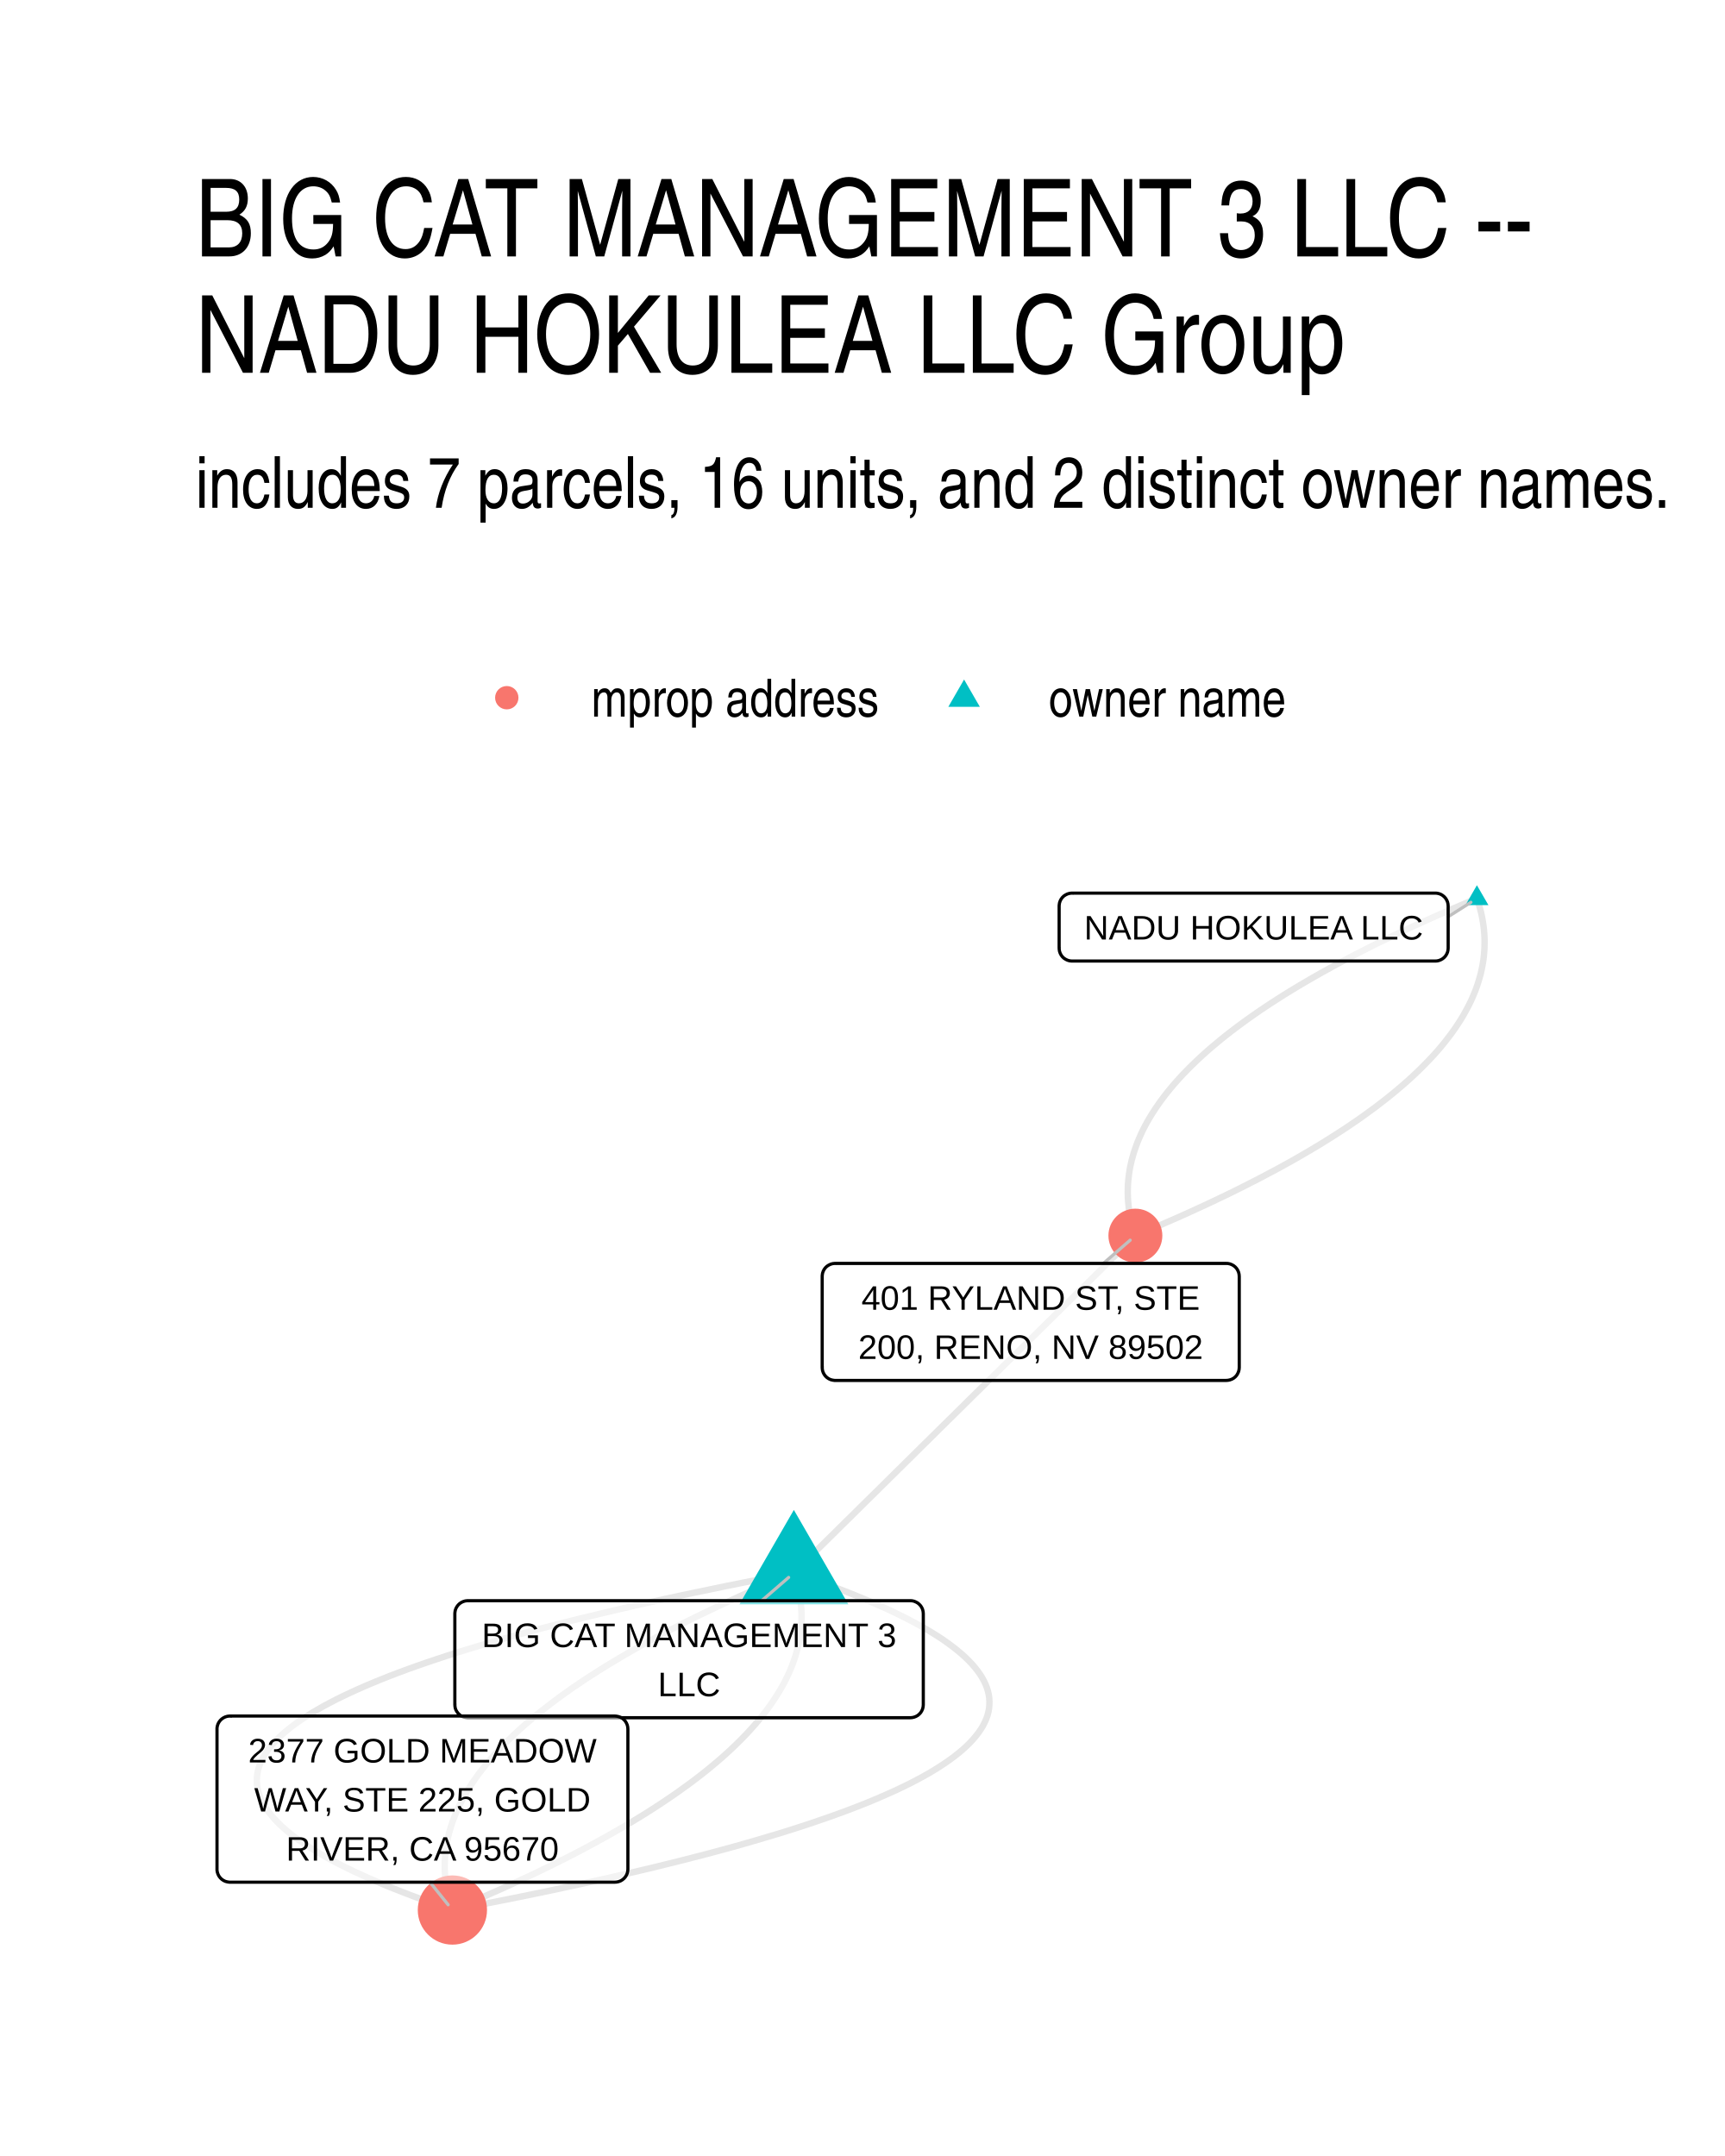
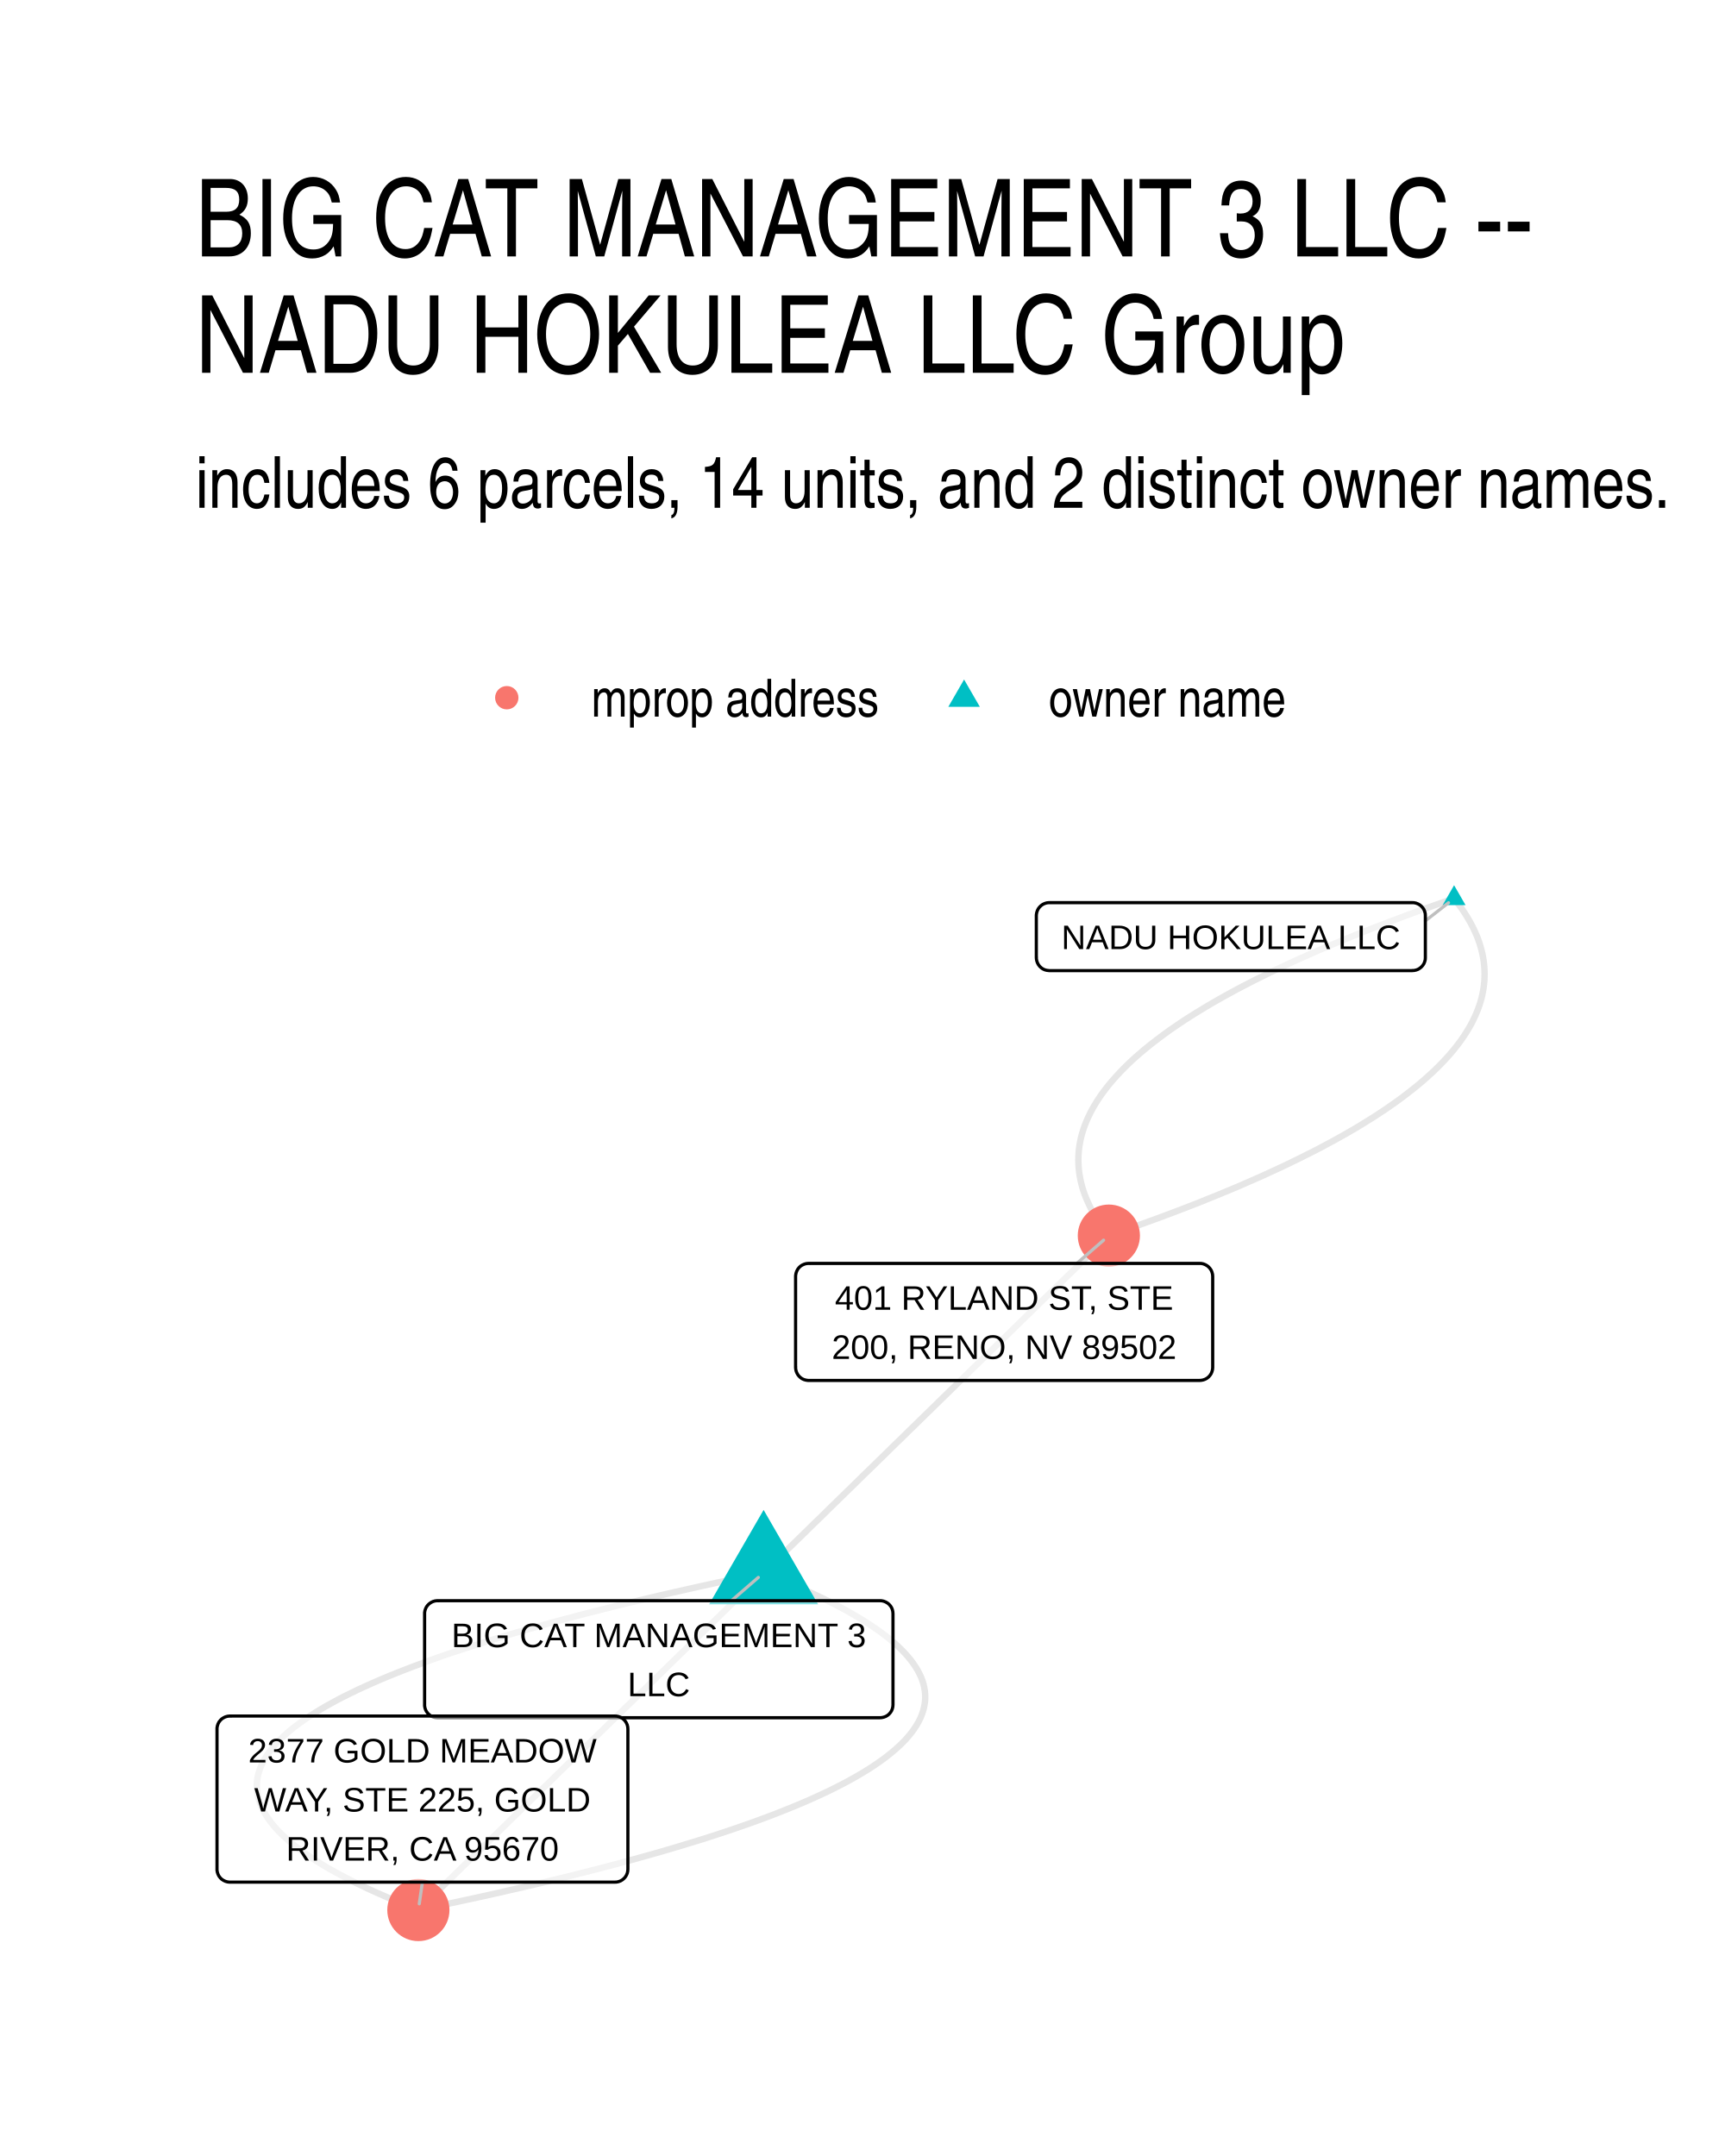
<svg xmlns="http://www.w3.org/2000/svg" width="384" height="480" class="svglite" viewBox="0 0 288 360">
  <defs>
    <style>.svglite line,.svglite polyline,.svglite polygon,.svglite path,.svglite circle{fill:none;stroke:#000000;stroke-linecap:round;stroke-linejoin:round;stroke-miterlimit:10.00}.svglite text{white-space:pre}</style>
  </defs>
  <rect width="100%" height="100%" style="stroke-linecap:round;stroke-linejoin:round;stroke-miterlimit:10.00;stroke:none;fill:#FFFFFF" />
  <defs>
    <clipPath id="cpMC4wMHwyODguMDB8MC4wMHwzNjAuMDA=">
      <path d="M0 0h288v360H0z" />
    </clipPath>
  </defs>
  <g clip-path="url(#cpMC4wMHwyODguMDB8MC4wMHwzNjAuMDA=)">
    <path d="M0 0h288v360H0z" style="stroke-width:1.07;stroke:none;fill:#FFFFFF" />
  </g>
  <defs>
    <clipPath id="cpMzIuNjN8MjU4LjExfDE0MS41OHwzMjcuMzc=">
      <path d="M32.63 141.58h225.48v185.8H32.63z" />
    </clipPath>
  </defs>
  <g clip-path="url(#cpMzIuNjN8MjU4LjExfDE0MS41OHwzMjcuMzc=)">
-     <path d="m132.54 262.63.58-.57.58-.57.57-.57.58-.57.57-.57.58-.57.58-.57.57-.56.58-.57.57-.57.58-.57.58-.57.57-.57.58-.57.57-.57.58-.56.58-.57.57-.57.58-.57.57-.57.58-.57.58-.57.57-.56.58-.57.57-.57.58-.57.58-.57.57-.57.58-.57.57-.57.58-.56.57-.57.58-.57.58-.57.57-.57.58-.57.57-.57.58-.57.58-.56.57-.57.58-.57.57-.57.58-.57.58-.57.57-.57.58-.56.57-.57.58-.57.58-.57.57-.57.58-.57.57-.57.58-.57.58-.56.57-.57.58-.57.57-.57.58-.57.58-.57.57-.57.58-.57.57-.56.58-.57.58-.57.57-.57.58-.57.57-.57.58-.57.58-.56.57-.57.58-.57.57-.57.58-.57.57-.57.58-.57.58-.57.57-.56.58-.57.57-.57.58-.57.58-.57.57-.57.58-.57.57-.57.58-.56.58-.57.57-.57.58-.57.57-.57.58-.57.58-.57.57-.57.58-.56.57-.57.58-.57.58-.57.57-.57.58-.57.57-.57m-57.02 56.31-2.88.54-2.83.55-2.79.55-2.74.55-2.69.56-2.65.55-2.6.55-2.55.55-2.5.55-2.46.55-2.41.56-2.36.55-2.32.56-2.27.55-2.22.55-2.18.56-2.13.55-2.08.56-2.03.56-1.99.55-1.94.56-1.89.56-1.85.56-1.8.55-1.75.56-1.7.56-1.66.56-1.61.56-1.57.56-1.51.56-1.47.56-1.43.57-1.37.56-1.33.56-1.28.56-1.24.57-1.18.56-1.15.56-1.09.57-1.05.56-.99.57-.96.56-.9.57-.86.56-.81.57-.77.57-.71.57-.67.56-.63.57-.57.57-.53.57-.48.57-.44.57-.38.57-.35.57-.29.57-.25.57-.2.58-.15.57-.1.57-.06.57-.01.58.03.57.09.57.13.58.17.57.23.58.27.58.31.57.37.58.41.58.46.57.51.58.55.58.6.58.65.58.69.58.74.58.79.58.84.58.88.58.93.58.97.58 1.03.58 1.07.59 1.12.58 1.16.58 1.21.59 1.26.58 1.31.59 1.35.58 1.4.59 1.45.58 1.49.59 1.54.59 1.59.58 1.64.59 1.68.59 1.73.59" style="stroke-width:1.07;stroke:#000000;stroke-opacity:0.10;stroke-linecap:butt" />
-     <path d="m132.54 262.63-1.34.56-1.33.56-1.31.56-1.3.57-1.28.56-1.27.56-1.25.56-1.23.57-1.22.56-1.2.56-1.19.57-1.17.56-1.16.56-1.14.57-1.12.56-1.11.57-1.1.56-1.07.57-1.07.56-1.04.56-1.03.57-1.02.56-1 .57-.98.56-.97.57-.95.57-.94.56-.92.57-.9.56-.89.57-.88.56-.86.57-.84.57-.83.56-.81.57-.79.57-.78.56-.77.57-.74.57-.74.57-.71.56-.71.57-.68.57-.67.57-.66.57-.63.56-.63.57-.6.57-.6.57-.57.57-.56.57-.55.57-.53.56-.51.57-.5.57-.48.57-.46.57-.45.57-.44.57-.42.57-.4.57-.39.57-.37.57-.36.57-.34.57-.32.57-.31.58-.3.57-.28.57-.26.57-.24.57-.23.57-.22.57-.2.58-.18.57-.17.57-.15.57-.14.58-.12.57-.11.57-.09.57-.07.58-.06.57-.04.57-.03.58-.01.57v.57l.02.58.04.57.05.57.07.58.08.57.1.58.11.57.13.58.15.57.16.58.17.57.2.58m57.01-56.3.2.57.17.58.16.57.15.58.13.57.11.57.1.58.09.57.06.58.05.57.04.58.02.57v.57l-.01.58-.03.57-.04.57-.06.58-.07.57-.09.57-.11.57-.12.58-.13.57-.16.57-.16.57-.19.58-.2.57-.21.57-.23.57-.25.57-.26.57-.28.58-.29.57-.31.57-.33.57-.34.57-.36.57-.37.57-.39.57-.4.57-.42.57-.43.57-.45.57-.47.57-.48.57-.5.57-.51.57-.53.57-.55.57-.56.57-.57.56-.59.57-.61.57-.62.57-.64.57-.66.57-.67.56-.68.57-.7.57-.72.57-.73.56-.75.57-.77.57-.78.56-.79.57-.81.57-.83.56-.84.57-.86.57-.87.56-.89.57-.91.57-.92.56-.94.57-.95.56-.97.57-.98.56-1 .57-1.02.56-1.03.57-1.04.56-1.06.57-1.08.56-1.1.57-1.1.56-1.13.56-1.14.57-1.16.56-1.17.57-1.19.56-1.2.56-1.22.57-1.23.56-1.25.56-1.27.56-1.28.57-1.3.56-1.31.56-1.33.56-1.34.57m171.05-168.91-1.34.56-1.33.57-1.31.56-1.3.56-1.28.56-1.27.57-1.25.56-1.23.56-1.22.57-1.2.56-1.19.56-1.17.57-1.16.56-1.14.56-1.12.57-1.11.56-1.1.57-1.07.56-1.07.57-1.04.56-1.03.57-1.02.56-1 .57-.98.56-.97.57-.95.56-.94.57-.92.56-.91.57-.88.57-.88.56-.86.57-.84.56-.83.57-.81.57-.79.56-.78.57-.77.57-.75.57-.73.56-.72.57-.7.57-.68.57-.67.56-.66.57-.64.57-.62.57-.61.57-.59.57-.57.56-.56.57-.55.57-.53.57-.51.57-.5.57-.48.57-.47.57-.45.57-.43.57-.42.57-.4.57-.39.57-.37.57-.36.57-.34.57-.33.57-.31.57-.29.57-.28.57-.26.58-.25.57-.23.57-.21.57-.2.57-.19.58-.16.57-.16.57-.13.57-.13.57-.1.58-.09.57-.07.57-.06.58-.05.57-.02.57-.01.58v.57l.02.57.04.58.05.57.06.58.09.57.09.57.12.58.13.57.14.58.16.57.18.58.19.57" style="stroke-width:1.07;stroke:#000000;stroke-opacity:0.10;stroke-linecap:butt" />
-     <path d="m132.54 262.63 1.73.58 1.69.59 1.63.59 1.59.59 1.54.58 1.49.59 1.45.59 1.4.58 1.35.59 1.31.58 1.26.58 1.21.59 1.17.58 1.11.59 1.07.58 1.03.58.97.58.93.58.89.58.83.59.79.58.74.58.69.57.65.58.6.58.56.58.5.58.46.58.41.57.37.58.32.58.27.57.22.58.18.57.13.58.08.57.03.58-.01.57-.05.57-.11.58-.15.57-.2.57-.25.57-.29.57-.34.57-.39.57-.44.57-.48.57-.53.57-.57.57-.63.57-.67.57-.71.56-.77.57-.81.57-.86.56-.9.57-.95.57-1 .56-1.05.57-1.09.56-1.14.56-1.19.57-1.24.56-1.28.56-1.33.57-1.37.56-1.42.56-1.47.56-1.52.56-1.56.56-1.62.56-1.65.56-1.71.56-1.75.56-1.8.56-1.85.55-1.89.56-1.94.56-1.99.56-2.03.55-2.08.56-2.13.55-2.18.56-2.22.55-2.27.56-2.31.55-2.37.55-2.41.56-2.46.55-2.5.55-2.55.55-2.6.56-2.65.55-2.69.55-2.74.55-2.79.55-2.83.55-2.88.55m171.05-168.91.2.58.17.57.16.58.15.57.13.58.11.57.1.58.08.57.07.57.05.58.04.57.02.58v.57l-.01.57-.03.58-.04.57-.06.57-.07.58-.09.57-.11.57-.12.57-.13.58-.16.57-.17.57-.18.57-.2.58-.21.57-.24.57-.24.57-.26.57-.28.57-.3.57-.31.57-.32.58-.34.57-.36.57-.37.57-.39.57-.4.57-.42.57-.44.57-.45.57-.46.57-.48.57-.5.57-.51.57-.53.56-.55.57-.56.57-.57.57-.6.57-.6.57-.63.57-.63.56-.66.57-.67.57-.69.57-.7.57-.71.56-.74.57-.74.57-.77.56-.78.57-.79.57-.82.57-.82.56-.84.57-.86.56-.88.57-.89.57-.9.56-.92.57-.94.56-.95.57-.97.56-.98.57-1 .57-1.02.56-1.03.57-1.05.56-1.06.56-1.07.57-1.1.56-1.11.57-1.12.56-1.14.57-1.16.56-1.17.56-1.19.57-1.2.56-1.22.56-1.24.57-1.25.56-1.26.56-1.28.56-1.3.57-1.31.56-1.33.56-1.35.56" style="stroke-width:1.07;stroke:#000000;stroke-opacity:0.10;stroke-linecap:butt" />
-     <path d="m132.54 252.12 9.1 15.76h-18.19zm114.04-104.31 1.92 3.32h-3.83z" style="stroke-width:0.71;stroke:none;fill:#00BFC4" />
-     <circle cx="189.56" cy="206.32" r="4.5" style="stroke-width:0.71;stroke:none;fill:#F8766D" />
-     <circle cx="75.53" cy="318.93" r="5.78" style="stroke-width:0.71;stroke:none;fill:#F8766D" />
-     <path d="m127.17 267.28 4.5-3.89m110.11-110.32 3.8-2.41m-61.37 60.3 4.48-3.88m-116.9 107.2 3.03 3.77" style="stroke-width:0.53;stroke:#BFBFBF" />
-     <path d="M78.1 286.82h73.89-.09l.35-.02.34-.07.32-.12.31-.17.26-.22.24-.26.18-.3.14-.32.08-.34.03-.34h0v-15.22h0l-.03-.35-.08-.34-.14-.32-.18-.29-.24-.26-.26-.22-.31-.17-.32-.13-.34-.07-.26-.01H78.1l.26.01-.34-.01-.35.04-.33.1-.32.15-.28.19-.25.24-.21.28-.17.31-.11.33-.05.34-.01.18v15.22l.01-.18v.35l.05.35.11.33.17.3.21.28.25.24.28.2.32.15.33.09.35.05z" style="stroke-width:0.53;fill:#FFFFFF;fill-opacity:0.50" />
-     <text x="115.05" y="275.02" lengthAdjust="spacingAndGlyphs" style="font-size:5.69px;font-family:&quot;Liberation Sans&quot;" text-anchor="middle" textLength="71.01">BIG CAT MANAGEMENT 3</text>
-     <text x="115.05" y="283.22" lengthAdjust="spacingAndGlyphs" style="font-size:5.69px;font-family:&quot;Liberation Sans&quot;" text-anchor="middle" textLength="10.31">LLC</text>
-     <path d="M178.99 160.47h60.63-.09l.35-.01.34-.07.33-.13.3-.17.27-.22.23-.26.18-.29.14-.32.08-.34.03-.35h0v-7.02h0l-.03-.35-.08-.34-.14-.32-.18-.29-.23-.26-.27-.22-.3-.18-.33-.12-.34-.07-.26-.01h-60.63l.26.01-.35-.01-.34.04-.34.1-.31.15-.29.19-.25.24-.21.28-.16.31-.11.33-.05.34-.01.18v7.02l.01-.17v.35l.05.34.11.33.16.31.21.28.25.24.29.19.31.15.34.1.34.04z" style="stroke-width:0.53;fill:#FFFFFF;fill-opacity:0.50" />
-     <text x="209.3" y="156.87" lengthAdjust="spacingAndGlyphs" style="font-size:5.69px;font-family:&quot;Liberation Sans&quot;" text-anchor="middle" textLength="57.75">NADU HOKULEA LLC</text>
-     <path d="M139.43 230.5h65.31-.09l.35-.02.34-.07.33-.12.3-.17.27-.22.23-.26.18-.3.14-.32.08-.34.03-.34h0v-15.22h0l-.03-.35-.08-.34-.14-.32-.18-.29-.23-.26-.27-.22-.3-.17-.33-.13-.34-.07-.26-.01h-65.31l.26.01-.35-.01-.34.04-.34.1-.31.15-.29.19-.25.24-.21.28-.16.31-.11.33-.05.34-.01.18v15.22l.01-.18v.35l.05.35.11.32.16.31.21.28.25.24.29.2.31.15.34.09.34.05z" style="stroke-width:0.53;fill:#FFFFFF;fill-opacity:0.50" />
-     <text x="172.08" y="218.7" lengthAdjust="spacingAndGlyphs" style="font-size:5.69px;font-family:&quot;Liberation Sans&quot;" text-anchor="middle" textLength="58.74">401 RYLAND ST, STE</text>
-     <text x="172.08" y="226.9" lengthAdjust="spacingAndGlyphs" style="font-size:5.69px;font-family:&quot;Liberation Sans&quot;" text-anchor="middle" textLength="62.43">200, RENO, NV 89502</text>
-     <path d="M38.39 314.28h64.28-.09l.35-.02.34-.07.33-.12.3-.18.27-.22.23-.26.18-.29.14-.32.08-.34.03-.34h0V288.7h0l-.03-.35-.08-.33-.14-.32-.18-.3-.23-.26-.27-.22-.3-.17-.33-.12-.34-.07-.26-.02H38.39l.26.02-.35-.02-.34.04-.34.1-.31.15-.29.2-.25.24-.21.28-.16.3-.11.33-.06.35v23.59-.18.35l.06.34.11.33.16.31.21.28.25.24.29.2.31.15.34.09.34.05z" style="stroke-width:0.53;fill:#FFFFFF;fill-opacity:0.50" />
+     <path d="m127.49 262.63.58-.57.59-.57.58-.57.58-.57.58-.57.58-.57.59-.57.58-.56.58-.57.58-.57.59-.57.58-.57.58-.57.58-.57.58-.57.59-.56.58-.57.58-.57.58-.57.58-.57.59-.57.58-.57.58-.56.58-.57.59-.57.58-.57.58-.57.58-.57.58-.57.59-.57.58-.56.58-.57.58-.57.59-.57.58-.57.58-.57.58-.57.58-.57.59-.56.58-.57.58-.57.58-.57.59-.57.58-.57.58-.57.58-.56.58-.57.59-.57.58-.57.58-.57.58-.57.59-.57.58-.57.58-.56.58-.57.58-.57.59-.57.58-.57.58-.57.58-.57.59-.57.58-.56.58-.57.58-.57.58-.57.59-.57.58-.57.58-.57.58-.56.59-.57.58-.57.58-.57.58-.57.58-.57.59-.57.58-.57.58-.56.58-.57.59-.57.58-.57.58-.57.58-.57.58-.57.59-.57.58-.56.58-.57.58-.57.59-.57.58-.57.58-.57.58-.57.58-.57.59-.56.58-.57.58-.57.58-.57.58-.57.59-.57.58-.57m-57.64 56.31-2.65.55-2.61.55-2.57.55-2.53.55-2.48.56-2.45.55-2.4.55-2.35.56-2.32.55-2.27.55-2.23.56-2.19.55-2.15.56-2.1.56-2.06.55-2.02.56-1.98.56-1.93.55-1.9.56-1.85.56-1.81.56-1.76.56-1.72.56-1.69.55-1.64.56-1.59.56-1.56.57-1.51.56-1.47.56-1.43.56-1.38.56-1.34.56-1.31.57-1.25.56-1.22.56-1.17.57-1.14.56-1.09.56-1.04.57-1.01.56-.96.57-.92.57-.88.56-.83.57-.8.57-.75.56-.71.57-.66.57-.63.57-.58.57-.54.56-.5.57-.45.57-.42.57-.37.57-.33.58-.28.57-.25.57-.2.57-.16.57-.12.57-.07.58-.03.57.01.57.05.58.09.57.14.58.18.57.22.58.26.57.31.58.35.58.39.57.43.58.47.58.52.58.56.57.6.58.64.58.69.58.73.58.77.58.81.58.86.58.89.58.94.59.98.58 1.03.58 1.07.58 1.1.58 1.15.59 1.2.58 1.23.59 1.28.58 1.32.58 1.36.59 1.41.59 1.44.58 1.49.59" style="stroke-width:1.07;stroke:#000000;stroke-opacity:0.10;stroke-linecap:butt" />
+     <path d="m127.49 262.63-.58.56-.58.57-.59.57-.58.57-.58.57-.58.57-.58.57-.59.57-.58.56-.58.57-.58.57-.59.57-.58.57-.58.57-.58.57-.58.56-.59.57-.58.57-.58.57-.58.57-.59.57-.58.57-.58.57-.58.56-.58.57-.59.57-.58.57-.58.57-.58.57-.58.57-.59.57-.58.56-.58.57-.58.57-.59.57-.58.57-.58.57-.58.57-.58.56-.59.57-.58.57-.58.57-.58.57-.59.57-.58.57-.58.57-.58.56-.58.57-.59.57-.58.57-.58.57-.58.57-.59.57-.58.57-.58.56-.58.57-.58.57-.59.57-.58.57-.58.57-.58.57-.58.57-.59.56-.58.57-.58.57-.58.57-.59.57-.58.57-.58.57-.58.56-.58.57-.59.57-.58.57-.58.57-.58.57-.59.57-.58.57-.58.56-.58.57-.58.57-.59.57-.58.57-.58.57-.58.57-.59.57-.58.56-.58.57-.58.57-.58.57-.59.57-.58.57-.58.57-.58.56-.59.57-.58.57-.58.57-.58.57-.58.57-.59.57m172.92-168.91-1.62.56-1.59.56-1.58.56-1.55.56-1.54.56-1.51.57-1.49.56-1.47.56-1.45.56-1.43.56-1.4.56-1.39.56-1.36.57-1.35.56-1.32.56-1.3.56-1.28.57-1.26.56-1.24.56-1.21.57-1.2.56-1.17.56-1.15.57-1.14.56-1.11.57-1.09.56-1.06.56-1.05.57-1.03.56-1 .57-.99.56-.96.57-.94.57-.92.56-.9.57-.88.56-.86.57-.83.57-.82.56-.79.57-.77.57-.75.57-.73.56-.71.57-.69.57-.67.57-.64.56-.63.57-.6.57-.58.57-.56.57-.54.57-.52.57-.5.57-.48.57-.45.57-.44.57-.41.57-.39.57-.37.57-.35.57-.33.57-.31.57-.28.57-.27.57-.24.57-.23.58-.2.57-.18.57-.16.57-.14.57-.11.58-.1.57-.08.57-.05.58-.03.57-.01.57.01.58.03.57.05.57.07.58.1.57.11.58.14.57.15.58.18.57.2.58.22.57.25.58.26.57.28.58.31.58.33.57.34.58.37.58.39.57.41.58.44.58.45.57" style="stroke-width:1.07;stroke:#000000;stroke-opacity:0.10;stroke-linecap:butt" />
+     <path d="m127.49 262.63 1.49.58 1.45.59 1.4.58 1.36.59 1.32.58 1.28.59 1.24.58 1.19.58 1.15.59 1.11.58 1.07.58 1.02.59.98.58.94.58.9.58.85.58.82.58.77.58.73.58.68.58.65.58.6.58.56.58.51.57.48.58.43.58.39.58.35.57.3.58.27.57.22.58.18.57.13.58.1.57.05.58.01.57-.03.57-.08.58-.12.57-.16.57-.2.57-.24.58-.29.57-.33.57-.37.57-.41.57-.46.57-.49.57-.54.57-.59.57-.62.56-.67.57-.71.57-.75.57-.79.56-.84.57-.88.57-.92.56-.96.57-1 .56-1.05.57-1.09.56-1.13.57-1.18.56-1.21.56-1.26.57-1.3.56-1.34.56-1.39.56-1.43.57-1.47.56-1.51.56-1.55.56-1.6.56-1.64.56-1.68.56-1.72.56-1.77.56-1.81.55-1.85.56-1.89.56-1.94.56-1.97.55-2.02.56-2.06.56-2.11.55-2.14.56-2.19.55-2.23.56-2.28.55-2.31.56-2.36.55-2.4.55-2.44.56-2.49.55-2.52.55-2.57.55-2.61.56-2.66.55m172.92-168.91.45.58.44.58.41.57.39.58.37.58.34.57.33.58.31.58.28.57.26.58.25.57.22.58.2.57.17.58.16.57.14.58.11.57.1.58.07.57.05.58.03.57.01.57-.01.58-.03.57-.06.57-.07.58-.1.57-.11.57-.14.58-.16.57-.18.57-.2.57-.23.57-.24.57-.27.58-.28.57-.31.57-.33.57-.35.57-.37.57-.39.57-.41.57-.44.57-.45.57-.48.57-.5.57-.52.57-.54.57-.56.57-.58.57-.6.56-.63.57-.64.57-.67.57-.69.57-.71.56-.73.57-.75.57-.77.57-.79.56-.82.57-.84.57-.85.56-.88.57-.9.56-.92.57-.94.57-.96.56-.99.57-1 .56-1.03.57-1.05.56-1.06.57-1.09.56-1.12.56-1.13.57-1.15.56-1.17.57-1.2.56-1.22.56-1.23.57-1.26.56-1.28.56-1.3.57-1.32.56-1.35.56-1.36.56-1.39.56-1.4.57-1.43.56-1.45.56-1.47.56-1.49.56-1.51.56-1.54.56-1.55.56-1.58.56-1.59.56-1.62.56" style="stroke-width:1.07;stroke:#000000;stroke-opacity:0.10;stroke-linecap:butt" />
+     <path d="m127.49 252.12 9.1 15.76h-18.2zm115.28-104.31 1.91 3.32h-3.82z" style="stroke-width:0.71;stroke:none;fill:#00BFC4" />
+     <circle cx="185.13" cy="206.32" r="5.19" style="stroke-width:0.71;stroke:none;fill:#F8766D" />
+     <circle cx="69.85" cy="318.93" r="5.19" style="stroke-width:0.71;stroke:none;fill:#F8766D" />
+     <path d="m122.12 267.28 4.49-3.89m111.36-109.63 3.87-3.02m-62.06 60.22 4.47-3.88M70.52 314.27l-.52 3.62" style="stroke-width:0.53;stroke:#BFBFBF" />
+     <path d="M73.05 286.82h73.88-.08l.34-.02.34-.07.33-.12.3-.17.27-.22.23-.26.19-.3.13-.32.08-.33.03-.35h0v-15.22h0l-.03-.35-.08-.34-.13-.32-.19-.29-.23-.26-.27-.22-.3-.17-.33-.13-.34-.07-.26-.01H73.05l.26.01-.35-.01-.35.04-.33.1-.31.15-.29.2-.25.24-.21.27-.16.31-.11.33-.06.34v15.4-.17.34l.06.35.11.33.16.3.21.28.25.24.29.2.31.15.33.1.35.04z" style="stroke-width:0.53;fill:#FFFFFF;fill-opacity:0.50" />
+     <text x="109.99" y="275.03" lengthAdjust="spacingAndGlyphs" style="font-size:5.69px;font-family:&quot;Liberation Sans&quot;" text-anchor="middle" textLength="71.01">BIG CAT MANAGEMENT 3</text>
+     <text x="109.99" y="283.22" lengthAdjust="spacingAndGlyphs" style="font-size:5.69px;font-family:&quot;Liberation Sans&quot;" text-anchor="middle" textLength="10.31">LLC</text>
+     <path d="M175.18 162.07h60.63l-.08-.01.34-.01.34-.07.33-.12.3-.18.27-.22.23-.26.19-.29.13-.32.09-.34.02-.34h0v-7.03h0l-.02-.35-.09-.34-.13-.32-.19-.29-.23-.26-.27-.22-.3-.17-.33-.13-.34-.07-.26-.01h-60.63l.26.01-.34-.01-.35.04-.33.1-.32.15-.28.2-.25.24-.21.27-.16.31-.11.33-.06.34-.01.18v7.03l.01-.18v.35l.06.34.11.33.16.31.21.28.25.24.28.2.32.15.33.09.35.04z" style="stroke-width:0.53;fill:#FFFFFF;fill-opacity:0.50" />
+     <text x="205.5" y="158.47" lengthAdjust="spacingAndGlyphs" style="font-size:5.69px;font-family:&quot;Liberation Sans&quot;" text-anchor="middle" textLength="57.75">NADU HOKULEA LLC</text>
+     <path d="M134.99 230.5h65.32-.09l.35-.02.34-.07.32-.12.3-.17.27-.22.23-.26.19-.3.13-.32.09-.34.03-.34h0v-15.22h0l-.03-.35-.09-.34-.13-.32-.19-.29-.23-.26-.27-.22-.3-.17-.32-.13-.34-.07-.26-.01h-65.32l.27.01-.35-.01-.35.04-.33.1-.32.15-.28.19-.25.24-.21.28-.16.31-.11.33-.06.34-.01.18v15.22l.01-.18v.35l.06.35.11.32.16.31.21.28.25.24.28.2.32.15.33.09.35.05z" style="stroke-width:0.53;fill:#FFFFFF;fill-opacity:0.50" />
+     <text x="167.65" y="218.7" lengthAdjust="spacingAndGlyphs" style="font-size:5.69px;font-family:&quot;Liberation Sans&quot;" text-anchor="middle" textLength="58.74">401 RYLAND ST, STE</text>
+     <text x="167.65" y="226.9" lengthAdjust="spacingAndGlyphs" style="font-size:5.69px;font-family:&quot;Liberation Sans&quot;" text-anchor="middle" textLength="62.43">200, RENO, NV 89502</text>
+     <path d="M38.39 314.27h64.28-.09l.35-.01.34-.07.33-.12.3-.18.27-.22.23-.26.18-.29.14-.32.08-.34.03-.35h0V288.7h0l-.03-.35-.08-.34-.14-.32-.18-.29-.23-.26-.27-.22-.3-.17-.33-.13-.34-.07-.26-.01H38.39l.26.01-.35-.01-.34.04-.34.1-.31.15-.29.19-.25.25-.21.27-.16.31-.11.33-.06.34v23.59-.17.35l.06.34.11.33.16.31.21.28.25.24.29.19.31.15.34.1.34.04z" style="stroke-width:0.53;fill:#FFFFFF;fill-opacity:0.50" />
    <text x="70.53" y="294.29" lengthAdjust="spacingAndGlyphs" style="font-size:5.69px;font-family:&quot;Liberation Sans&quot;" text-anchor="middle" textLength="61.4">2377 GOLD MEADOW</text>
    <text x="70.53" y="302.48" lengthAdjust="spacingAndGlyphs" style="font-size:5.69px;font-family:&quot;Liberation Sans&quot;" text-anchor="middle" textLength="59.25">WAY, STE 225, GOLD</text>
-     <text x="70.53" y="310.68" lengthAdjust="spacingAndGlyphs" style="font-size:5.69px;font-family:&quot;Liberation Sans&quot;" text-anchor="middle" textLength="48.46">RIVER, CA 95670</text>
+     <text x="70.53" y="310.67" lengthAdjust="spacingAndGlyphs" style="font-size:5.69px;font-family:&quot;Liberation Sans&quot;" text-anchor="middle" textLength="48.46">RIVER, CA 95670</text>
  </g>
  <g clip-path="url(#cpMC4wMHwyODguMDB8MC4wMHwzNjAuMDA=)">
    <circle cx="84.61" cy="116.5" r="1.95" style="stroke-width:0.71;stroke:none;fill:#F8766D" />
    <path d="m160.96 113.46 2.63 4.56h-5.26z" style="stroke-width:0.71;stroke:none;fill:#00BFC4" />
    <text x="98.73" y="119.66" lengthAdjust="spacingAndGlyphs" style="font-size:8.80px;font-weight:0;font-family:&quot;Nimbus Sans Narrow&quot;" textLength="48.11">mprop address</text>
    <text x="175.08" y="119.66" lengthAdjust="spacingAndGlyphs" style="font-size:8.80px;font-weight:0;font-family:&quot;Nimbus Sans Narrow&quot;" textLength="39.69">owner name</text>
-     <text x="32.63" y="84.79" lengthAdjust="spacingAndGlyphs" style="font-size:12.00px;font-weight:0;font-family:&quot;Nimbus Sans Narrow&quot;" textLength="246.65">includes 7 parcels, 16 units, and 2 distinct owner names.</text>
+     <text x="32.63" y="84.79" lengthAdjust="spacingAndGlyphs" style="font-size:12.00px;font-weight:0;font-family:&quot;Nimbus Sans Narrow&quot;" textLength="246.65">includes 6 parcels, 14 units, and 2 distinct owner names.</text>
    <text x="32.63" y="42.81" lengthAdjust="spacingAndGlyphs" style="font-size:18.00px;font-weight:0;font-family:&quot;Nimbus Sans Narrow&quot;" textLength="231.26">BIG CAT MANAGEMENT 3 LLC --</text>
    <text x="32.63" y="62.25" lengthAdjust="spacingAndGlyphs" style="font-size:18.00px;font-weight:0;font-family:&quot;Nimbus Sans Narrow&quot;" textLength="200.91">NADU HOKULEA LLC Group</text>
  </g>
</svg>
